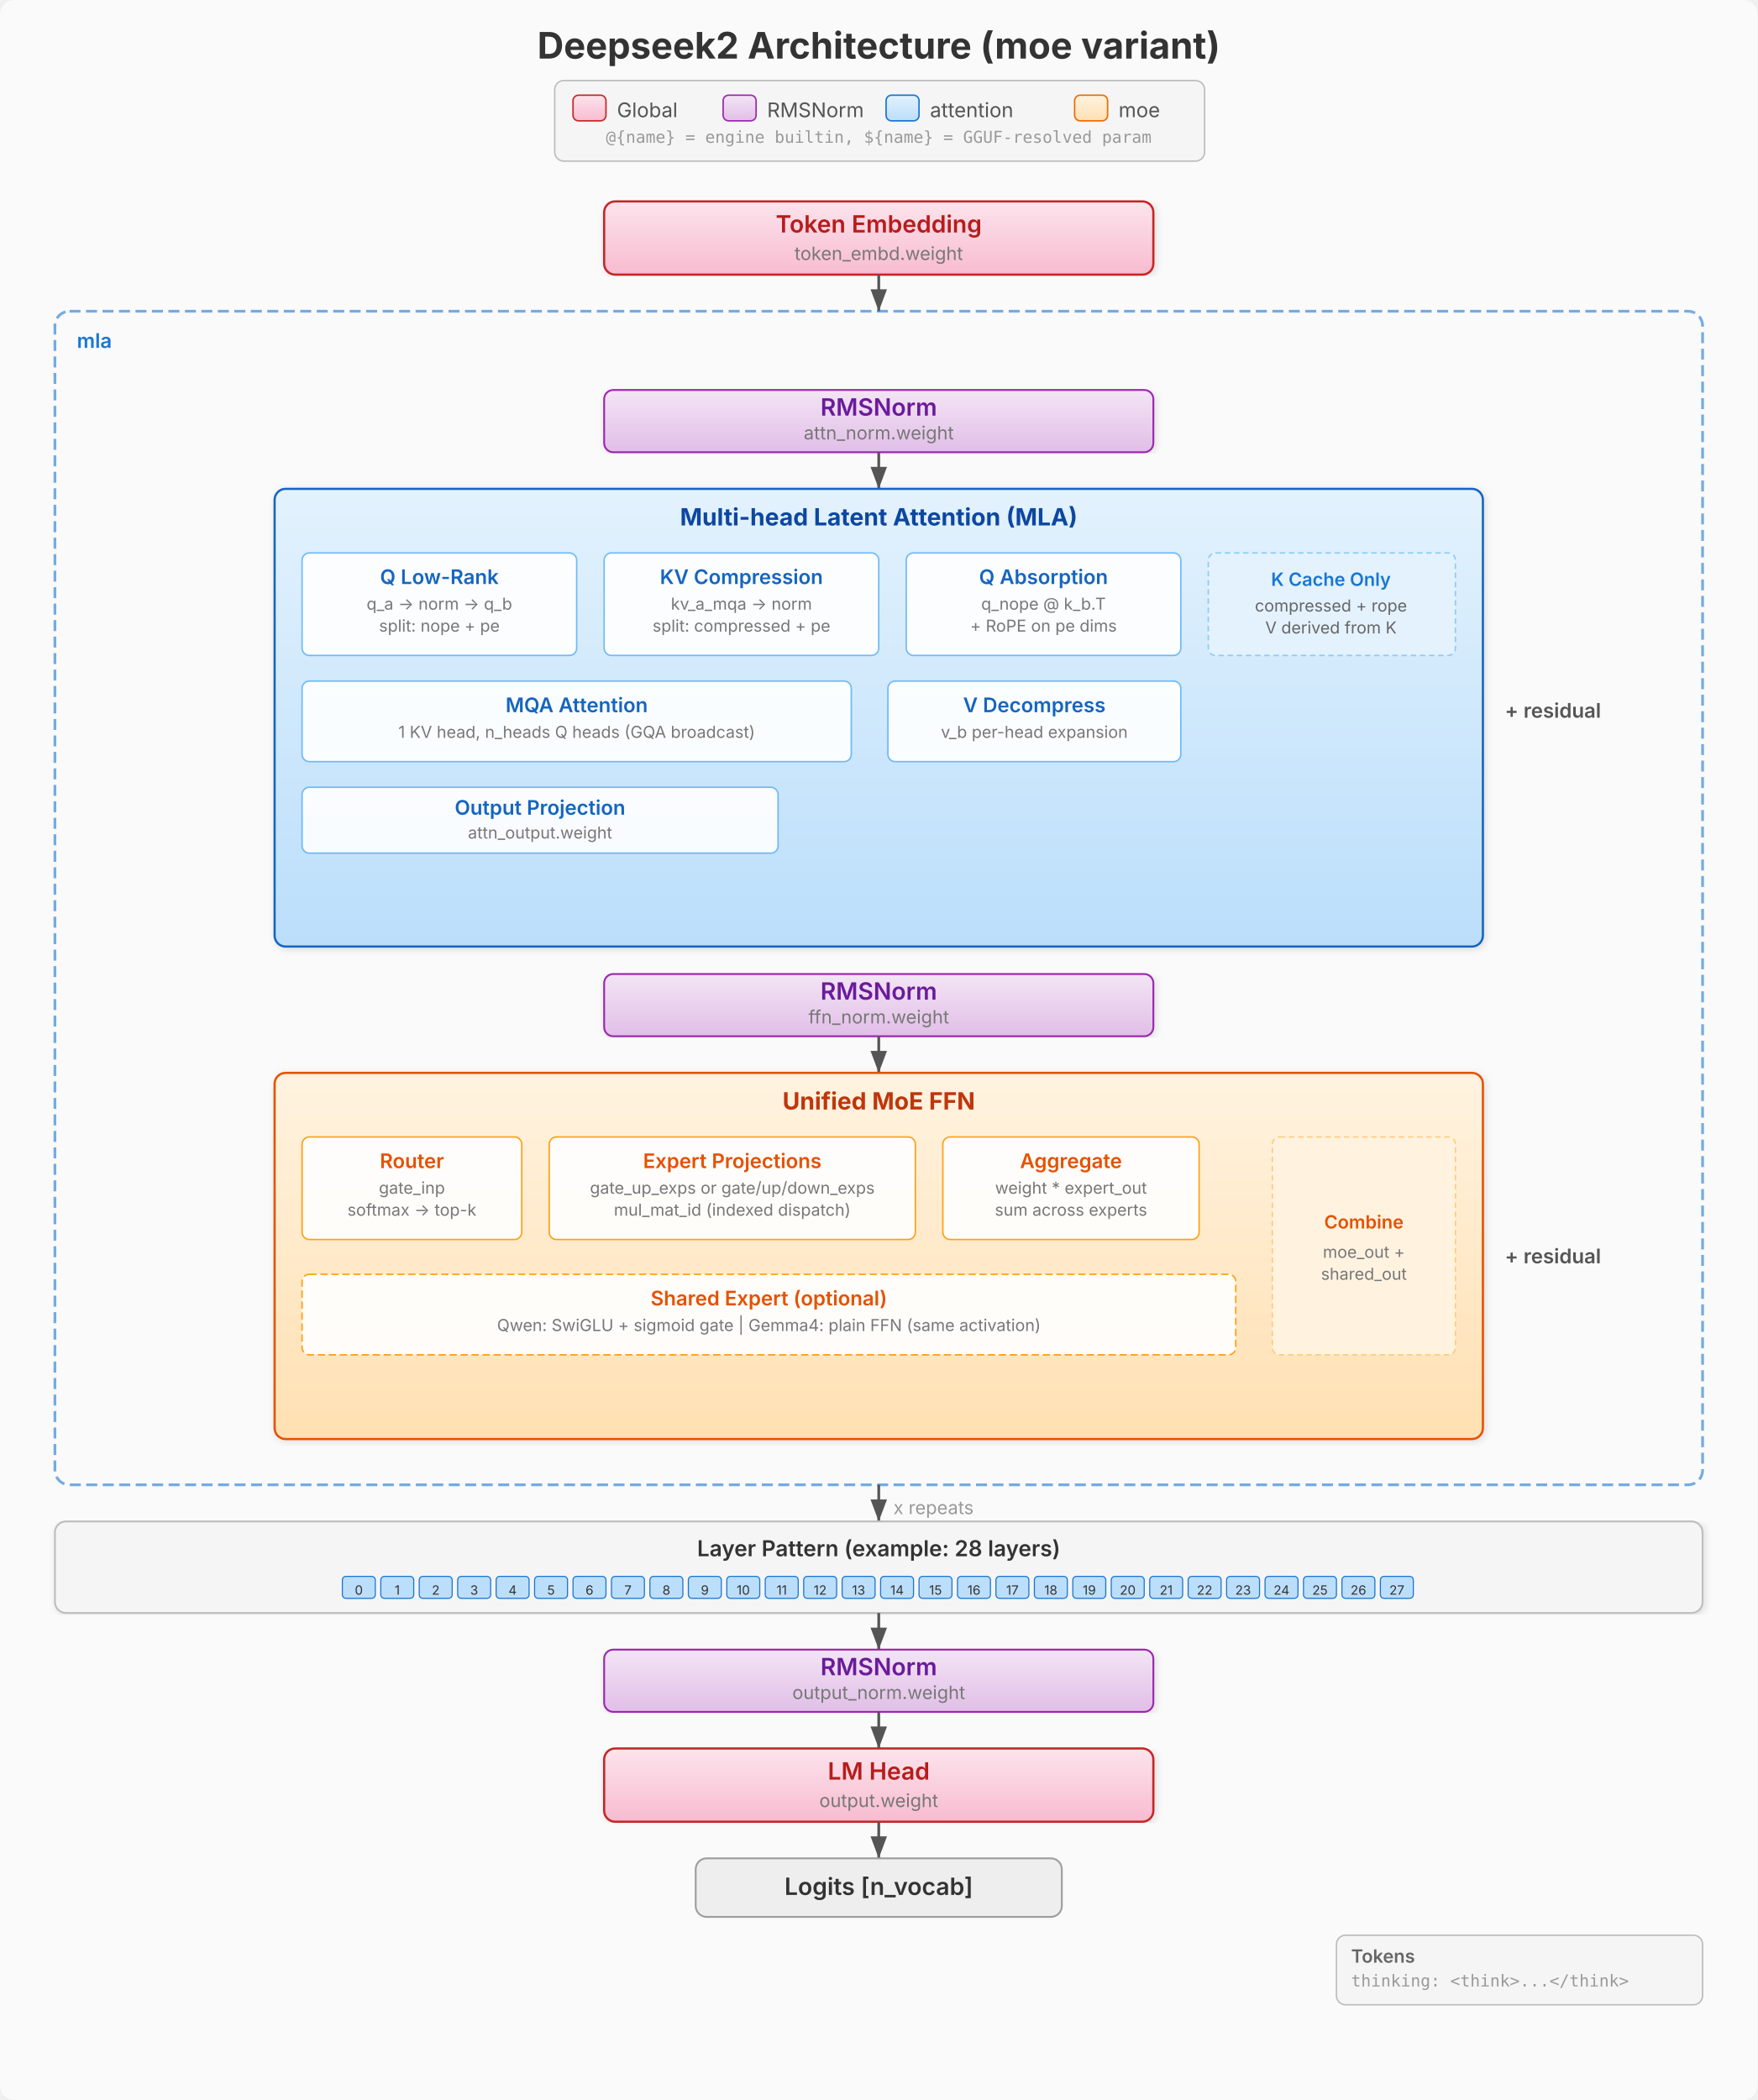
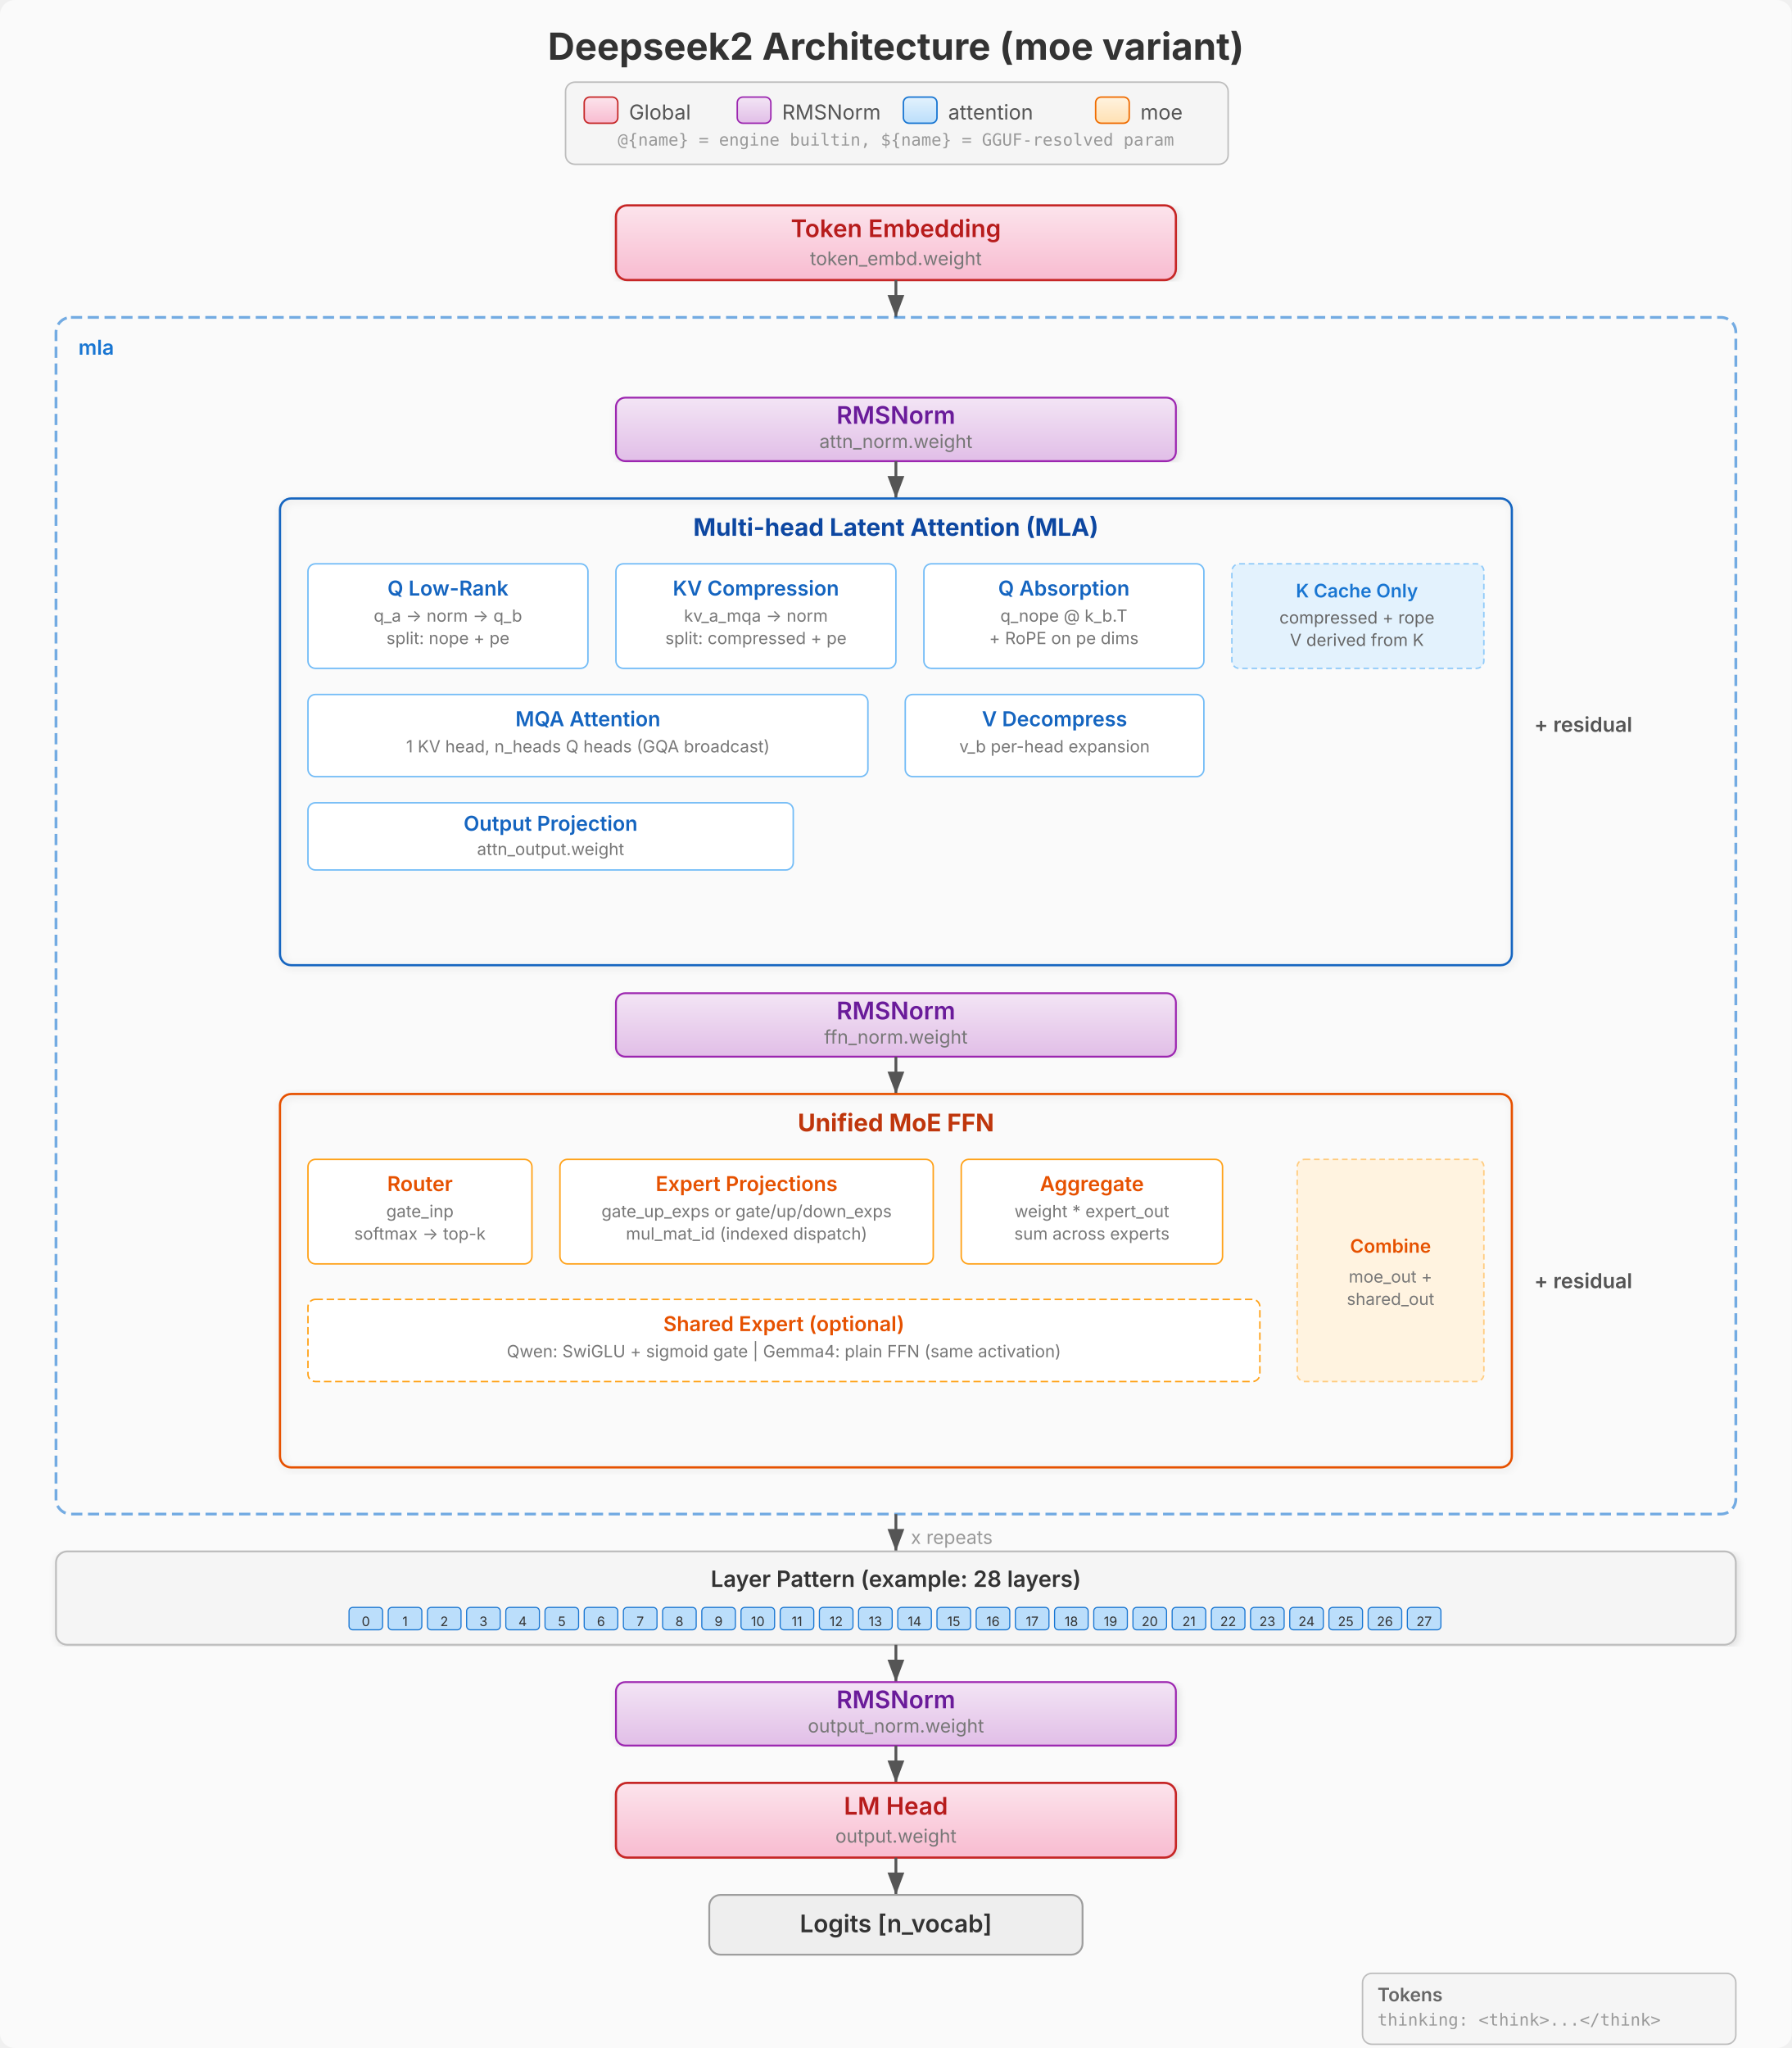
- <svg xmlns="http://www.w3.org/2000/svg" viewBox="0 0 960 1147" font-family="system-ui, -apple-system, sans-serif" font-size="13">
+ <svg xmlns="http://www.w3.org/2000/svg" viewBox="0 0 960 1097" font-family="system-ui, -apple-system, sans-serif" font-size="13">
+   <rect width="960" height="1097" fill="#fafafa" rx="8" />
+   <defs>
+     <linearGradient id="recurrent" x1="0" y1="0" x2="0" y2="1">
+       <stop offset="0%" stop-color="#e8f5e9" />
+       <stop offset="100%" stop-color="#c8e6c9" />
+     </linearGradient>
+     <linearGradient id="full_attention" x1="0" y1="0" x2="0" y2="1">
+       <stop offset="0%" stop-color="#e3f2fd" />
+       <stop offset="100%" stop-color="#bbdefb" />
+     </linearGradient>
+     <linearGradient id="swa" x1="0" y1="0" x2="0" y2="1">
+       <stop offset="0%" stop-color="#e8f5e9" />
+       <stop offset="100%" stop-color="#c8e6c9" />
+     </linearGradient>
+     <linearGradient id="ffn" x1="0" y1="0" x2="0" y2="1">
+       <stop offset="0%" stop-color="#fff3e0" />
+       <stop offset="100%" stop-color="#ffe0b2" />
+     </linearGradient>
+     <linearGradient id="norm" x1="0" y1="0" x2="0" y2="1">
+       <stop offset="0%" stop-color="#f3e5f5" />
+       <stop offset="100%" stop-color="#e1bee7" />
+     </linearGradient>
+     <linearGradient id="global" x1="0" y1="0" x2="0" y2="1">
+       <stop offset="0%" stop-color="#fce4ec" />
+       <stop offset="100%" stop-color="#f8bbd0" />
+     </linearGradient>
+   </defs>
  <defs>
    <marker id="arrow" markerWidth="8" markerHeight="6" refX="8" refY="3" orient="auto">
      <path d="M0,0 L8,3 L0,6" fill="#555555" />
    </marker>
-     <linearGradient id="ssmGrad" x1="0" y1="0" x2="0" y2="1">
-       <stop offset="0%" stop-color="#e8f5e9" />
-       <stop offset="100%" stop-color="#c8e6c9" />
-     </linearGradient>
-     <linearGradient id="attnGrad" x1="0" y1="0" x2="0" y2="1">
-       <stop offset="0%" stop-color="#e3f2fd" />
-       <stop offset="100%" stop-color="#bbdefb" />
-     </linearGradient>
-     <linearGradient id="swaGrad" x1="0" y1="0" x2="0" y2="1">
-       <stop offset="0%" stop-color="#e8f5e9" />
-       <stop offset="100%" stop-color="#c8e6c9" />
-     </linearGradient>
-     <linearGradient id="ffnGrad" x1="0" y1="0" x2="0" y2="1">
-       <stop offset="0%" stop-color="#fff3e0" />
-       <stop offset="100%" stop-color="#ffe0b2" />
-     </linearGradient>
-     <linearGradient id="normGrad" x1="0" y1="0" x2="0" y2="1">
-       <stop offset="0%" stop-color="#f3e5f5" />
-       <stop offset="100%" stop-color="#e1bee7" />
-     </linearGradient>
-     <linearGradient id="globalGrad" x1="0" y1="0" x2="0" y2="1">
-       <stop offset="0%" stop-color="#fce4ec" />
-       <stop offset="100%" stop-color="#f8bbd0" />
-     </linearGradient>
    <filter id="shadow" x="-2%" y="-2%" width="104%" height="104%">
      <feDropShadow dx="1" dy="1" stdDeviation="2" flood-opacity="0.12" />
    </filter>
+   </defs>
+   <defs>
    <g id="block_mla">
      <g>
        <rect width="660" height="250" rx="6" fill="url(#attnGrad)" stroke="#1565c0" stroke-width="1.2" filter="url(#shadow)" />
        <text x="330" y="20" text-anchor="middle" font-weight="700" font-size="13" fill="#0d47a1">Multi-head Latent Attention (MLA)</text>
        <g transform="translate(15, 35)">
          <rect width="150" height="56" rx="4" fill="#fff" stroke="#64b5f6" stroke-width="0.8" opacity="0.9" />
          <text x="75" y="17" text-anchor="middle" font-size="11" font-weight="600" fill="#1565c0">Q Low-Rank</text>
          <text x="75" y="31" text-anchor="middle" font-size="9" fill="#777">q_a -&gt; norm -&gt; q_b</text>
          <text x="75" y="43" text-anchor="middle" font-size="9" fill="#777">split: nope + pe</text>
        </g>
        <g transform="translate(180, 35)">
          <rect width="150" height="56" rx="4" fill="#fff" stroke="#64b5f6" stroke-width="0.8" opacity="0.9" />
          <text x="75" y="17" text-anchor="middle" font-size="11" font-weight="600" fill="#1565c0">KV Compression</text>
          <text x="75" y="31" text-anchor="middle" font-size="9" fill="#777">kv_a_mqa -&gt; norm</text>
          <text x="75" y="43" text-anchor="middle" font-size="9" fill="#777">split: compressed + pe</text>
        </g>
        <g transform="translate(345, 35)">
          <rect width="150" height="56" rx="4" fill="#fff" stroke="#64b5f6" stroke-width="0.8" opacity="0.9" />
          <text x="75" y="17" text-anchor="middle" font-size="11" font-weight="600" fill="#1565c0">Q Absorption</text>
          <text x="75" y="31" text-anchor="middle" font-size="9" fill="#777">q_nope @ k_b.T</text>
          <text x="75" y="43" text-anchor="middle" font-size="9" fill="#777">+ RoPE on pe dims</text>
        </g>
        <g transform="translate(15, 105)">
          <rect width="300" height="44" rx="4" fill="#fff" stroke="#64b5f6" stroke-width="0.8" opacity="0.9" />
          <text x="150" y="17" text-anchor="middle" font-size="11" font-weight="600" fill="#1565c0">MQA Attention</text>
          <text x="150" y="31" text-anchor="middle" font-size="9" fill="#777">1 KV head, n_heads Q heads (GQA broadcast)</text>
        </g>
        <g transform="translate(335, 105)">
          <rect width="160" height="44" rx="4" fill="#fff" stroke="#64b5f6" stroke-width="0.8" opacity="0.9" />
          <text x="80" y="17" text-anchor="middle" font-size="11" font-weight="600" fill="#1565c0">V Decompress</text>
          <text x="80" y="31" text-anchor="middle" font-size="9" fill="#777">v_b per-head expansion</text>
        </g>
        <g transform="translate(15, 163)">
          <rect width="260" height="36" rx="4" fill="#fff" stroke="#64b5f6" stroke-width="0.8" opacity="0.9" />
          <text x="130" y="15" text-anchor="middle" font-size="11" font-weight="600" fill="#1565c0">Output Projection</text>
          <text x="130" y="28" text-anchor="middle" font-size="9" fill="#777">attn_output.weight</text>
        </g>
        <g transform="translate(510, 35)">
          <rect width="135" height="56" rx="4" fill="#e3f2fd" stroke="#90caf9" stroke-width="0.8" stroke-dasharray="3,2" />
          <text x="67" y="18" text-anchor="middle" font-size="10" font-weight="600" fill="#1976d2">K Cache Only</text>
          <text x="67" y="32" text-anchor="middle" font-size="9" fill="#666">compressed + rope</text>
          <text x="67" y="44" text-anchor="middle" font-size="9" fill="#666">V derived from K</text>
        </g>
      </g>
    </g>
    <g id="block_moe">
      <g>
        <rect width="660" height="200" rx="6" fill="url(#ffnGrad)" stroke="#e65100" stroke-width="1.2" filter="url(#shadow)" />
        <text x="330" y="20" text-anchor="middle" font-weight="700" font-size="13" fill="#bf360c">Unified MoE FFN</text>
        <g transform="translate(15, 35)">
          <rect width="120" height="56" rx="4" fill="#fff" stroke="#ff9800" stroke-width="0.8" opacity="0.9" />
          <text x="60" y="17" text-anchor="middle" font-size="11" font-weight="600" fill="#e65100">Router</text>
          <text x="60" y="31" text-anchor="middle" font-size="9" fill="#777">gate_inp</text>
          <text x="60" y="43" text-anchor="middle" font-size="9" fill="#777">softmax -&gt; top-k</text>
        </g>
        <g transform="translate(150, 35)">
          <rect width="200" height="56" rx="4" fill="#fff" stroke="#ff9800" stroke-width="0.8" opacity="0.9" />
          <text x="100" y="17" text-anchor="middle" font-size="11" font-weight="600" fill="#e65100">Expert Projections</text>
          <text x="100" y="31" text-anchor="middle" font-size="9" fill="#777">gate_up_exps or gate/up/down_exps</text>
          <text x="100" y="43" text-anchor="middle" font-size="9" fill="#777">mul_mat_id (indexed dispatch)</text>
        </g>
        <g transform="translate(365, 35)">
          <rect width="140" height="56" rx="4" fill="#fff" stroke="#ff9800" stroke-width="0.8" opacity="0.9" />
          <text x="70" y="17" text-anchor="middle" font-size="11" font-weight="600" fill="#e65100">Aggregate</text>
          <text x="70" y="31" text-anchor="middle" font-size="9" fill="#777">weight * expert_out</text>
          <text x="70" y="43" text-anchor="middle" font-size="9" fill="#777">sum across experts</text>
        </g>
        <g transform="translate(15, 110)">
          <rect width="510" height="44" rx="4" fill="#fff" stroke="#ff9800" stroke-width="0.8" opacity="0.9" stroke-dasharray="4,2" />
          <text x="255" y="17" text-anchor="middle" font-size="11" font-weight="600" fill="#e65100">Shared Expert (optional)</text>
          <text x="255" y="31" text-anchor="middle" font-size="9" fill="#777">Qwen: SwiGLU + sigmoid gate | Gemma4: plain FFN (same activation)</text>
        </g>
        <g transform="translate(545, 35)">
          <rect width="100" height="119" rx="4" fill="#fff3e0" stroke="#ffcc80" stroke-width="0.8" stroke-dasharray="3,2" />
          <text x="50" y="50" text-anchor="middle" font-size="10" font-weight="600" fill="#e65100">Combine</text>
          <text x="50" y="66" text-anchor="middle" font-size="9" fill="#777">moe_out +</text>
          <text x="50" y="78" text-anchor="middle" font-size="9" fill="#777">shared_out</text>
        </g>
      </g>
    </g>
  </defs>
-   <rect width="960" height="1147" fill="#fafafa" rx="8" />
  <text x="480" y="32" text-anchor="middle" font-size="20" font-weight="bold" fill="#333333">Deepseek2 Architecture (moe variant)</text>
  <rect x="303" y="44" width="355" height="44" rx="5" fill="#f5f5f5" stroke="#bdbdbd" stroke-width="0.8" />
  <g transform="translate(313, 52)">
-     <rect x="0" width="18" height="14" rx="3" fill="url(#globalGrad)" stroke="#C62828" stroke-width="0.8" />
+     <rect x="0" width="18" height="14" rx="3" fill="url(#global)" stroke="#C62828" stroke-width="0.8" />
    <text x="24" y="12" font-size="11" fill="#555555">Global</text>
-     <rect x="82" width="18" height="14" rx="3" fill="url(#normGrad)" stroke="#9C27B0" stroke-width="0.8" />
+     <rect x="82" width="18" height="14" rx="3" fill="url(#norm)" stroke="#9C27B0" stroke-width="0.8" />
    <text x="106" y="12" font-size="11" fill="#555555">RMSNorm</text>
-     <rect x="171" width="18" height="14" rx="3" fill="url(#attnGrad)" stroke="#1976D2" stroke-width="0.8" />
+     <rect x="171" width="18" height="14" rx="3" fill="url(#full_attention)" stroke="#1976D2" stroke-width="0.8" />
    <text x="195" y="12" font-size="11" fill="#555555">attention</text>
-     <rect x="274" width="18" height="14" rx="3" fill="url(#ffnGrad)" stroke="#EF6C00" stroke-width="0.8" />
+     <rect x="274" width="18" height="14" rx="3" fill="url(#ffn)" stroke="#EF6C00" stroke-width="0.8" />
    <text x="298" y="12" font-size="11" fill="#555555">moe</text>
  </g>
  <text x="480" y="78" text-anchor="middle" font-size="9" fill="#999999" font-family="monospace">@{name} = engine builtin, ${name} = GGUF-resolved param</text>
  <g transform="translate(330, 110)">
-     <rect width="300" height="40" rx="6" fill="url(#globalGrad)" stroke="#C62828" stroke-width="1.2" filter="url(#shadow)" />
+     <rect width="300" height="40" rx="6" fill="url(#global)" stroke="#C62828" stroke-width="1.2" filter="url(#shadow)" />
    <text x="150" y="17" text-anchor="middle" font-weight="600" fill="#b71c1c">Token Embedding</text>
    <text x="150" y="32" text-anchor="middle" font-size="10" fill="#777777">token_embd.weight</text>
  </g>
  <line x1="480" y1="150" x2="480" y2="170" stroke="#555555" stroke-width="1.5" marker-end="url(#arrow)" />
  <rect x="30" y="170" width="900" height="641" rx="8" fill="none" stroke="#1976D2" stroke-width="1.5" stroke-dasharray="6,3" opacity="0.6" />
  <text x="42" y="190" font-size="11" font-weight="600" fill="#1976D2">mla</text>
  <g transform="translate(330, 213)">
-     <rect width="300" height="34" rx="5" fill="url(#normGrad)" stroke="#9C27B0" stroke-width="1" filter="url(#shadow)" />
+     <rect width="300" height="34" rx="5" fill="url(#norm)" stroke="#9C27B0" stroke-width="1" filter="url(#shadow)" />
    <text x="150" y="14" text-anchor="middle" font-weight="600" fill="#6a1b9a">RMSNorm</text>
    <text x="150" y="27" text-anchor="middle" font-size="10" fill="#777777">attn_norm.weight</text>
  </g>
  <line x1="480" y1="247" x2="480" y2="267" stroke="#555555" stroke-width="1.5" marker-end="url(#arrow)" />
  <use href="#block_mla" transform="translate(150, 267)" />
  <text x="822" y="392" font-size="11" fill="#555555" font-weight="600">+ residual</text>
  <g transform="translate(330, 532)">
-     <rect width="300" height="34" rx="5" fill="url(#normGrad)" stroke="#9C27B0" stroke-width="1" filter="url(#shadow)" />
+     <rect width="300" height="34" rx="5" fill="url(#norm)" stroke="#9C27B0" stroke-width="1" filter="url(#shadow)" />
    <text x="150" y="14" text-anchor="middle" font-weight="600" fill="#6a1b9a">RMSNorm</text>
    <text x="150" y="27" text-anchor="middle" font-size="10" fill="#777777">ffn_norm.weight</text>
  </g>
  <line x1="480" y1="566" x2="480" y2="586" stroke="#555555" stroke-width="1.5" marker-end="url(#arrow)" />
  <use href="#block_moe" transform="translate(150, 586)" />
  <text x="822" y="690" font-size="11" fill="#555555" font-weight="600">+ residual</text>
  <line x1="480" y1="811" x2="480" y2="831" stroke="#555555" stroke-width="1.5" marker-end="url(#arrow)" />
  <text x="488" y="827" font-size="10" fill="#999999">x repeats</text>
  <g transform="translate(30, 831)">
    <rect width="900" height="50" rx="6" fill="#f5f5f5" stroke="#bdbdbd" stroke-width="1" filter="url(#shadow)" />
    <text x="450" y="19" text-anchor="middle" font-size="12" font-weight="600" fill="#333333">Layer Pattern (example: 28 layers)</text>
    <g transform="translate(157, 30)">
      <rect x="0" width="18" height="12" rx="2" fill="#bbdefb" stroke="#1976D2" stroke-width="0.6" />
      <text x="9" y="10" text-anchor="middle" font-size="7" fill="#333333">0</text>
      <rect x="21" width="18" height="12" rx="2" fill="#bbdefb" stroke="#1976D2" stroke-width="0.6" />
      <text x="30" y="10" text-anchor="middle" font-size="7" fill="#333333">1</text>
      <rect x="42" width="18" height="12" rx="2" fill="#bbdefb" stroke="#1976D2" stroke-width="0.6" />
      <text x="51" y="10" text-anchor="middle" font-size="7" fill="#333333">2</text>
      <rect x="63" width="18" height="12" rx="2" fill="#bbdefb" stroke="#1976D2" stroke-width="0.6" />
      <text x="72" y="10" text-anchor="middle" font-size="7" fill="#333333">3</text>
      <rect x="84" width="18" height="12" rx="2" fill="#bbdefb" stroke="#1976D2" stroke-width="0.6" />
      <text x="93" y="10" text-anchor="middle" font-size="7" fill="#333333">4</text>
      <rect x="105" width="18" height="12" rx="2" fill="#bbdefb" stroke="#1976D2" stroke-width="0.6" />
      <text x="114" y="10" text-anchor="middle" font-size="7" fill="#333333">5</text>
      <rect x="126" width="18" height="12" rx="2" fill="#bbdefb" stroke="#1976D2" stroke-width="0.6" />
      <text x="135" y="10" text-anchor="middle" font-size="7" fill="#333333">6</text>
      <rect x="147" width="18" height="12" rx="2" fill="#bbdefb" stroke="#1976D2" stroke-width="0.6" />
      <text x="156" y="10" text-anchor="middle" font-size="7" fill="#333333">7</text>
      <rect x="168" width="18" height="12" rx="2" fill="#bbdefb" stroke="#1976D2" stroke-width="0.6" />
      <text x="177" y="10" text-anchor="middle" font-size="7" fill="#333333">8</text>
      <rect x="189" width="18" height="12" rx="2" fill="#bbdefb" stroke="#1976D2" stroke-width="0.6" />
      <text x="198" y="10" text-anchor="middle" font-size="7" fill="#333333">9</text>
      <rect x="210" width="18" height="12" rx="2" fill="#bbdefb" stroke="#1976D2" stroke-width="0.6" />
      <text x="219" y="10" text-anchor="middle" font-size="7" fill="#333333">10</text>
      <rect x="231" width="18" height="12" rx="2" fill="#bbdefb" stroke="#1976D2" stroke-width="0.6" />
      <text x="240" y="10" text-anchor="middle" font-size="7" fill="#333333">11</text>
      <rect x="252" width="18" height="12" rx="2" fill="#bbdefb" stroke="#1976D2" stroke-width="0.6" />
      <text x="261" y="10" text-anchor="middle" font-size="7" fill="#333333">12</text>
      <rect x="273" width="18" height="12" rx="2" fill="#bbdefb" stroke="#1976D2" stroke-width="0.6" />
      <text x="282" y="10" text-anchor="middle" font-size="7" fill="#333333">13</text>
      <rect x="294" width="18" height="12" rx="2" fill="#bbdefb" stroke="#1976D2" stroke-width="0.6" />
      <text x="303" y="10" text-anchor="middle" font-size="7" fill="#333333">14</text>
      <rect x="315" width="18" height="12" rx="2" fill="#bbdefb" stroke="#1976D2" stroke-width="0.6" />
      <text x="324" y="10" text-anchor="middle" font-size="7" fill="#333333">15</text>
      <rect x="336" width="18" height="12" rx="2" fill="#bbdefb" stroke="#1976D2" stroke-width="0.6" />
      <text x="345" y="10" text-anchor="middle" font-size="7" fill="#333333">16</text>
      <rect x="357" width="18" height="12" rx="2" fill="#bbdefb" stroke="#1976D2" stroke-width="0.6" />
      <text x="366" y="10" text-anchor="middle" font-size="7" fill="#333333">17</text>
      <rect x="378" width="18" height="12" rx="2" fill="#bbdefb" stroke="#1976D2" stroke-width="0.6" />
      <text x="387" y="10" text-anchor="middle" font-size="7" fill="#333333">18</text>
      <rect x="399" width="18" height="12" rx="2" fill="#bbdefb" stroke="#1976D2" stroke-width="0.6" />
      <text x="408" y="10" text-anchor="middle" font-size="7" fill="#333333">19</text>
      <rect x="420" width="18" height="12" rx="2" fill="#bbdefb" stroke="#1976D2" stroke-width="0.6" />
      <text x="429" y="10" text-anchor="middle" font-size="7" fill="#333333">20</text>
      <rect x="441" width="18" height="12" rx="2" fill="#bbdefb" stroke="#1976D2" stroke-width="0.6" />
      <text x="450" y="10" text-anchor="middle" font-size="7" fill="#333333">21</text>
      <rect x="462" width="18" height="12" rx="2" fill="#bbdefb" stroke="#1976D2" stroke-width="0.6" />
      <text x="471" y="10" text-anchor="middle" font-size="7" fill="#333333">22</text>
      <rect x="483" width="18" height="12" rx="2" fill="#bbdefb" stroke="#1976D2" stroke-width="0.6" />
      <text x="492" y="10" text-anchor="middle" font-size="7" fill="#333333">23</text>
      <rect x="504" width="18" height="12" rx="2" fill="#bbdefb" stroke="#1976D2" stroke-width="0.6" />
      <text x="513" y="10" text-anchor="middle" font-size="7" fill="#333333">24</text>
      <rect x="525" width="18" height="12" rx="2" fill="#bbdefb" stroke="#1976D2" stroke-width="0.6" />
      <text x="534" y="10" text-anchor="middle" font-size="7" fill="#333333">25</text>
      <rect x="546" width="18" height="12" rx="2" fill="#bbdefb" stroke="#1976D2" stroke-width="0.6" />
      <text x="555" y="10" text-anchor="middle" font-size="7" fill="#333333">26</text>
      <rect x="567" width="18" height="12" rx="2" fill="#bbdefb" stroke="#1976D2" stroke-width="0.6" />
      <text x="576" y="10" text-anchor="middle" font-size="7" fill="#333333">27</text>
    </g>
  </g>
  <line x1="480" y1="881" x2="480" y2="901" stroke="#555555" stroke-width="1.5" marker-end="url(#arrow)" />
  <g transform="translate(330, 901)">
-     <rect width="300" height="34" rx="5" fill="url(#normGrad)" stroke="#9C27B0" stroke-width="1" filter="url(#shadow)" />
+     <rect width="300" height="34" rx="5" fill="url(#norm)" stroke="#9C27B0" stroke-width="1" filter="url(#shadow)" />
    <text x="150" y="14" text-anchor="middle" font-weight="600" fill="#6a1b9a">RMSNorm</text>
    <text x="150" y="27" text-anchor="middle" font-size="10" fill="#777777">output_norm.weight</text>
  </g>
  <line x1="480" y1="935" x2="480" y2="955" stroke="#555555" stroke-width="1.5" marker-end="url(#arrow)" />
  <g transform="translate(330, 955)">
-     <rect width="300" height="40" rx="6" fill="url(#globalGrad)" stroke="#C62828" stroke-width="1.2" filter="url(#shadow)" />
+     <rect width="300" height="40" rx="6" fill="url(#global)" stroke="#C62828" stroke-width="1.2" filter="url(#shadow)" />
    <text x="150" y="17" text-anchor="middle" font-weight="600" fill="#b71c1c">LM Head</text>
    <text x="150" y="32" text-anchor="middle" font-size="10" fill="#777777">output.weight</text>
  </g>
  <line x1="480" y1="995" x2="480" y2="1015" stroke="#555555" stroke-width="1.5" marker-end="url(#arrow)" />
  <g transform="translate(380, 1015)">
    <rect width="200" height="32" rx="6" fill="#eeeeee" stroke="#9e9e9e" stroke-width="1" />
    <text x="100" y="20" text-anchor="middle" font-weight="600" fill="#333333">Logits [n_vocab]</text>
  </g>
  <rect x="730" y="1057" width="200" height="38" rx="5" fill="#f5f5f5" stroke="#bdbdbd" stroke-width="0.8" />
  <text x="738" y="1072" font-size="10" font-weight="600" fill="#666666">Tokens</text>
  <text x="738" y="1085" font-size="9" fill="#999999" font-family="monospace">thinking: &lt;think&gt;...&lt;/think&gt;</text>
</svg>
